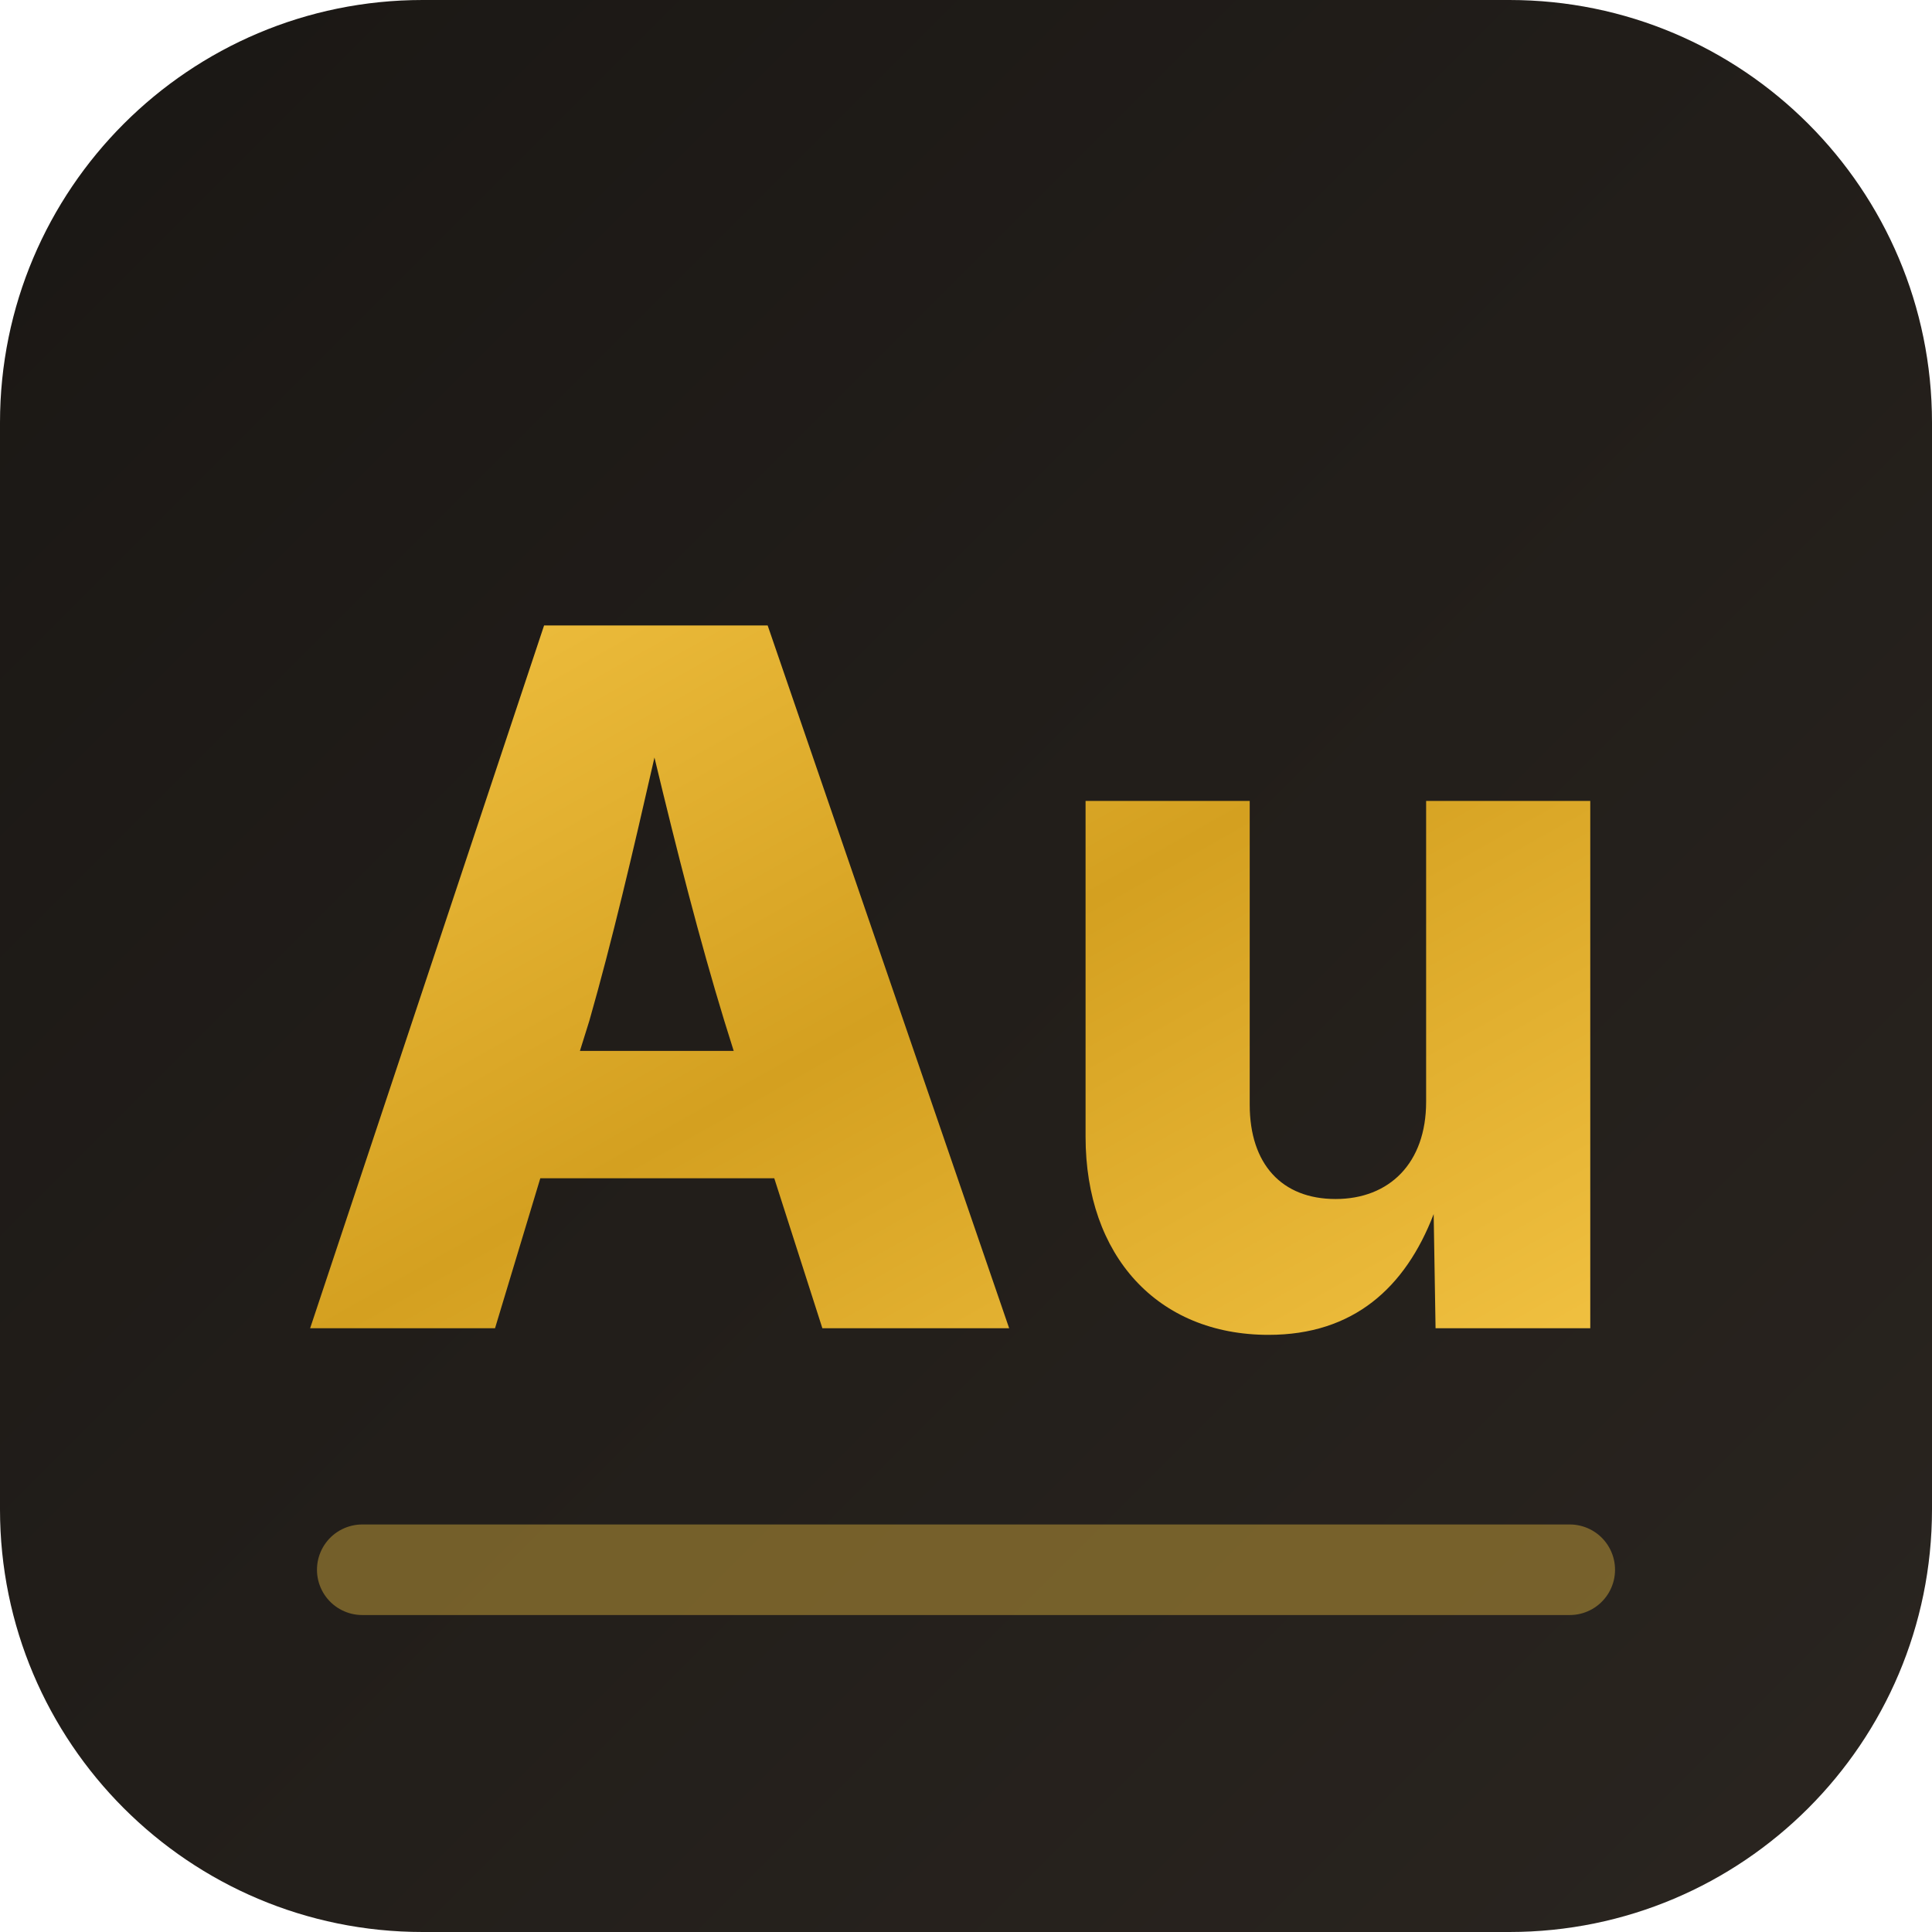
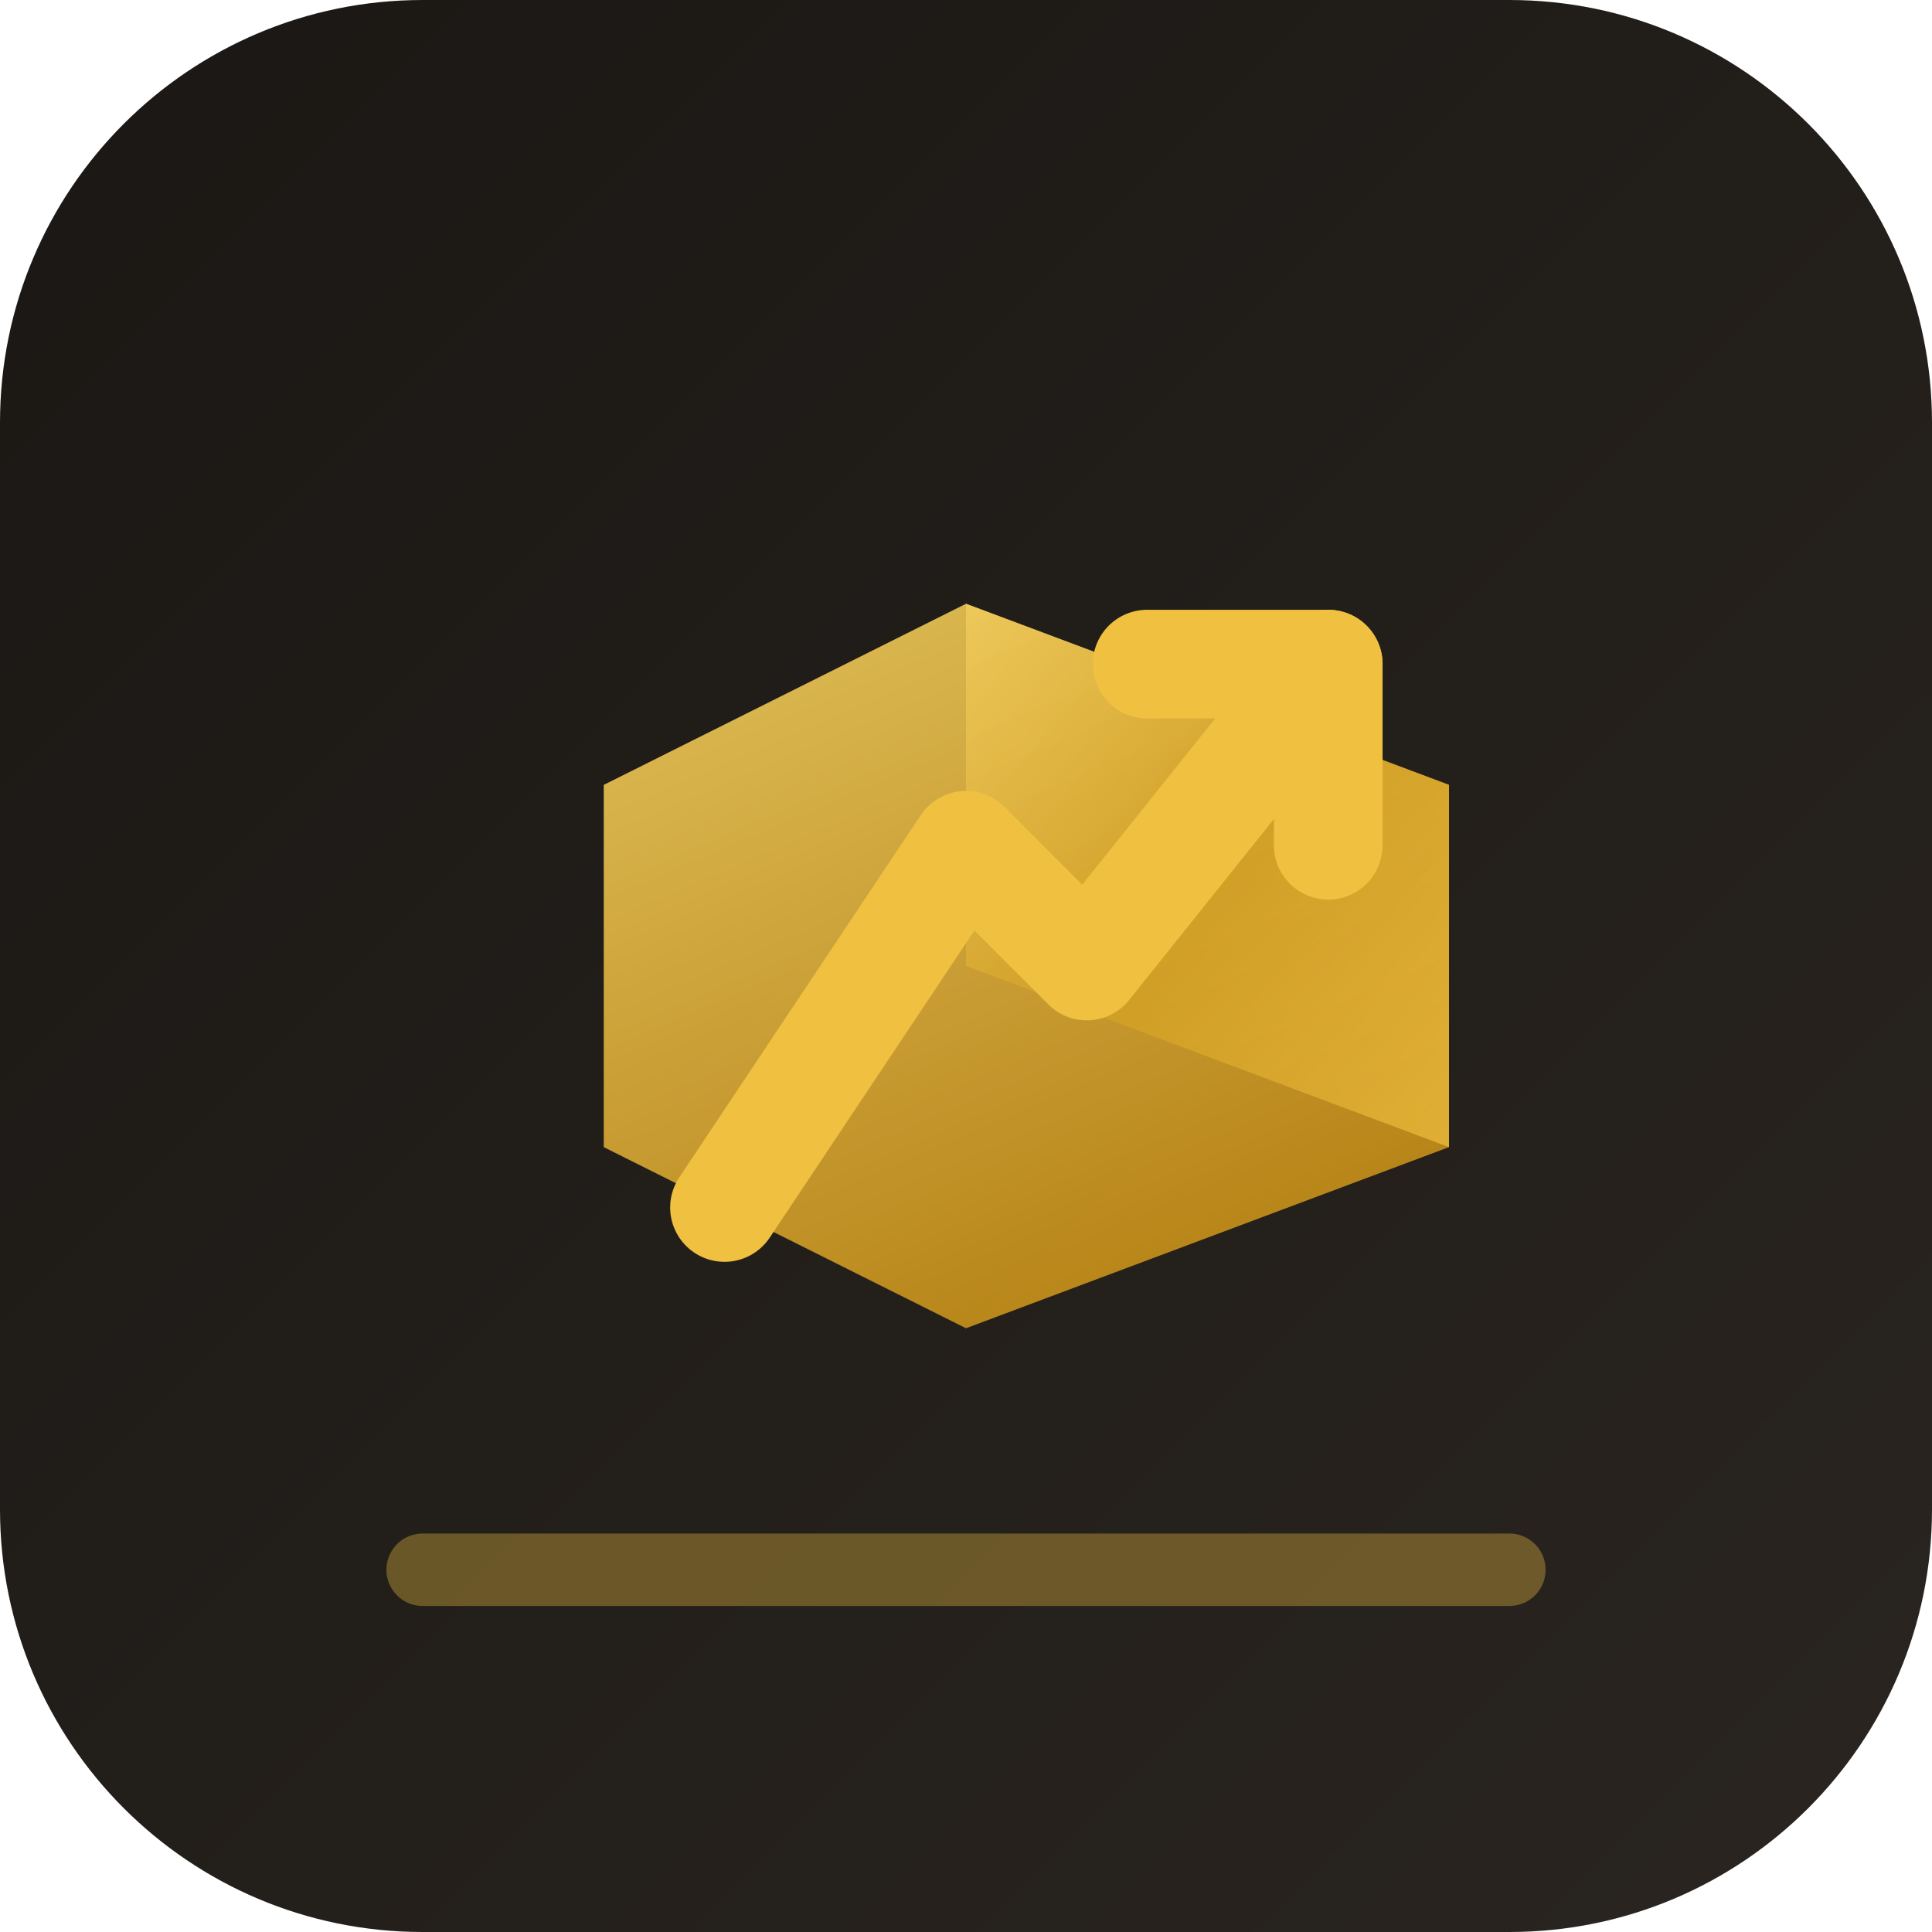
<svg xmlns="http://www.w3.org/2000/svg" viewBox="0 0 32 32">
  <defs>
    <linearGradient id="bg" x1="0" y1="0" x2="1" y2="1">
      <stop offset="0%" stop-color="#1a1714" />
      <stop offset="100%" stop-color="#2a2520" />
    </linearGradient>
    <linearGradient id="gold" x1="0" y1="0" x2="1" y2="1">
-       <stop offset="0%" stop-color="#f0c040" />
+       <stop offset="0%" stop-color="#f5d060" />
      <stop offset="50%" stop-color="#d4a020" />
      <stop offset="100%" stop-color="#f0c040" />
    </linearGradient>
+     <linearGradient id="goldBar" x1="0" y1="0" x2="0.5" y2="1">
+       <stop offset="0%" stop-color="#f5d060" />
+       <stop offset="100%" stop-color="#c89018" />
+     </linearGradient>
  </defs>
  <rect width="32" height="32" rx="7" fill="url(#bg)" />
-   <text x="16" y="22" text-anchor="middle" font-family="Inter,system-ui,sans-serif" font-weight="800" font-size="16" fill="url(#gold)">Au</text>
-   <line x1="6" y1="26" x2="26" y2="26" stroke="#f0c040" stroke-width="1.5" stroke-linecap="round" opacity="0.4" />
+   <path d="M10 13 L16 10 L24 13 L24 19 L16 22 L10 19 Z" fill="url(#goldBar)" opacity="0.9" />
+   <path d="M16 10 L24 13 L24 19 L16 16 Z" fill="url(#gold)" opacity="0.7" />
+   <path d="M12 20 L16 14 L18 16 L22 11" stroke="#f0c040" stroke-width="1.8" fill="none" stroke-linecap="round" stroke-linejoin="round" />
+   <path d="M19 11 L22 11 L22 14" stroke="#f0c040" stroke-width="1.8" fill="none" stroke-linecap="round" stroke-linejoin="round" />
+   <line x1="7" y1="26" x2="25" y2="26" stroke="#f0c040" stroke-width="1.2" stroke-linecap="round" opacity="0.35" />
</svg>
